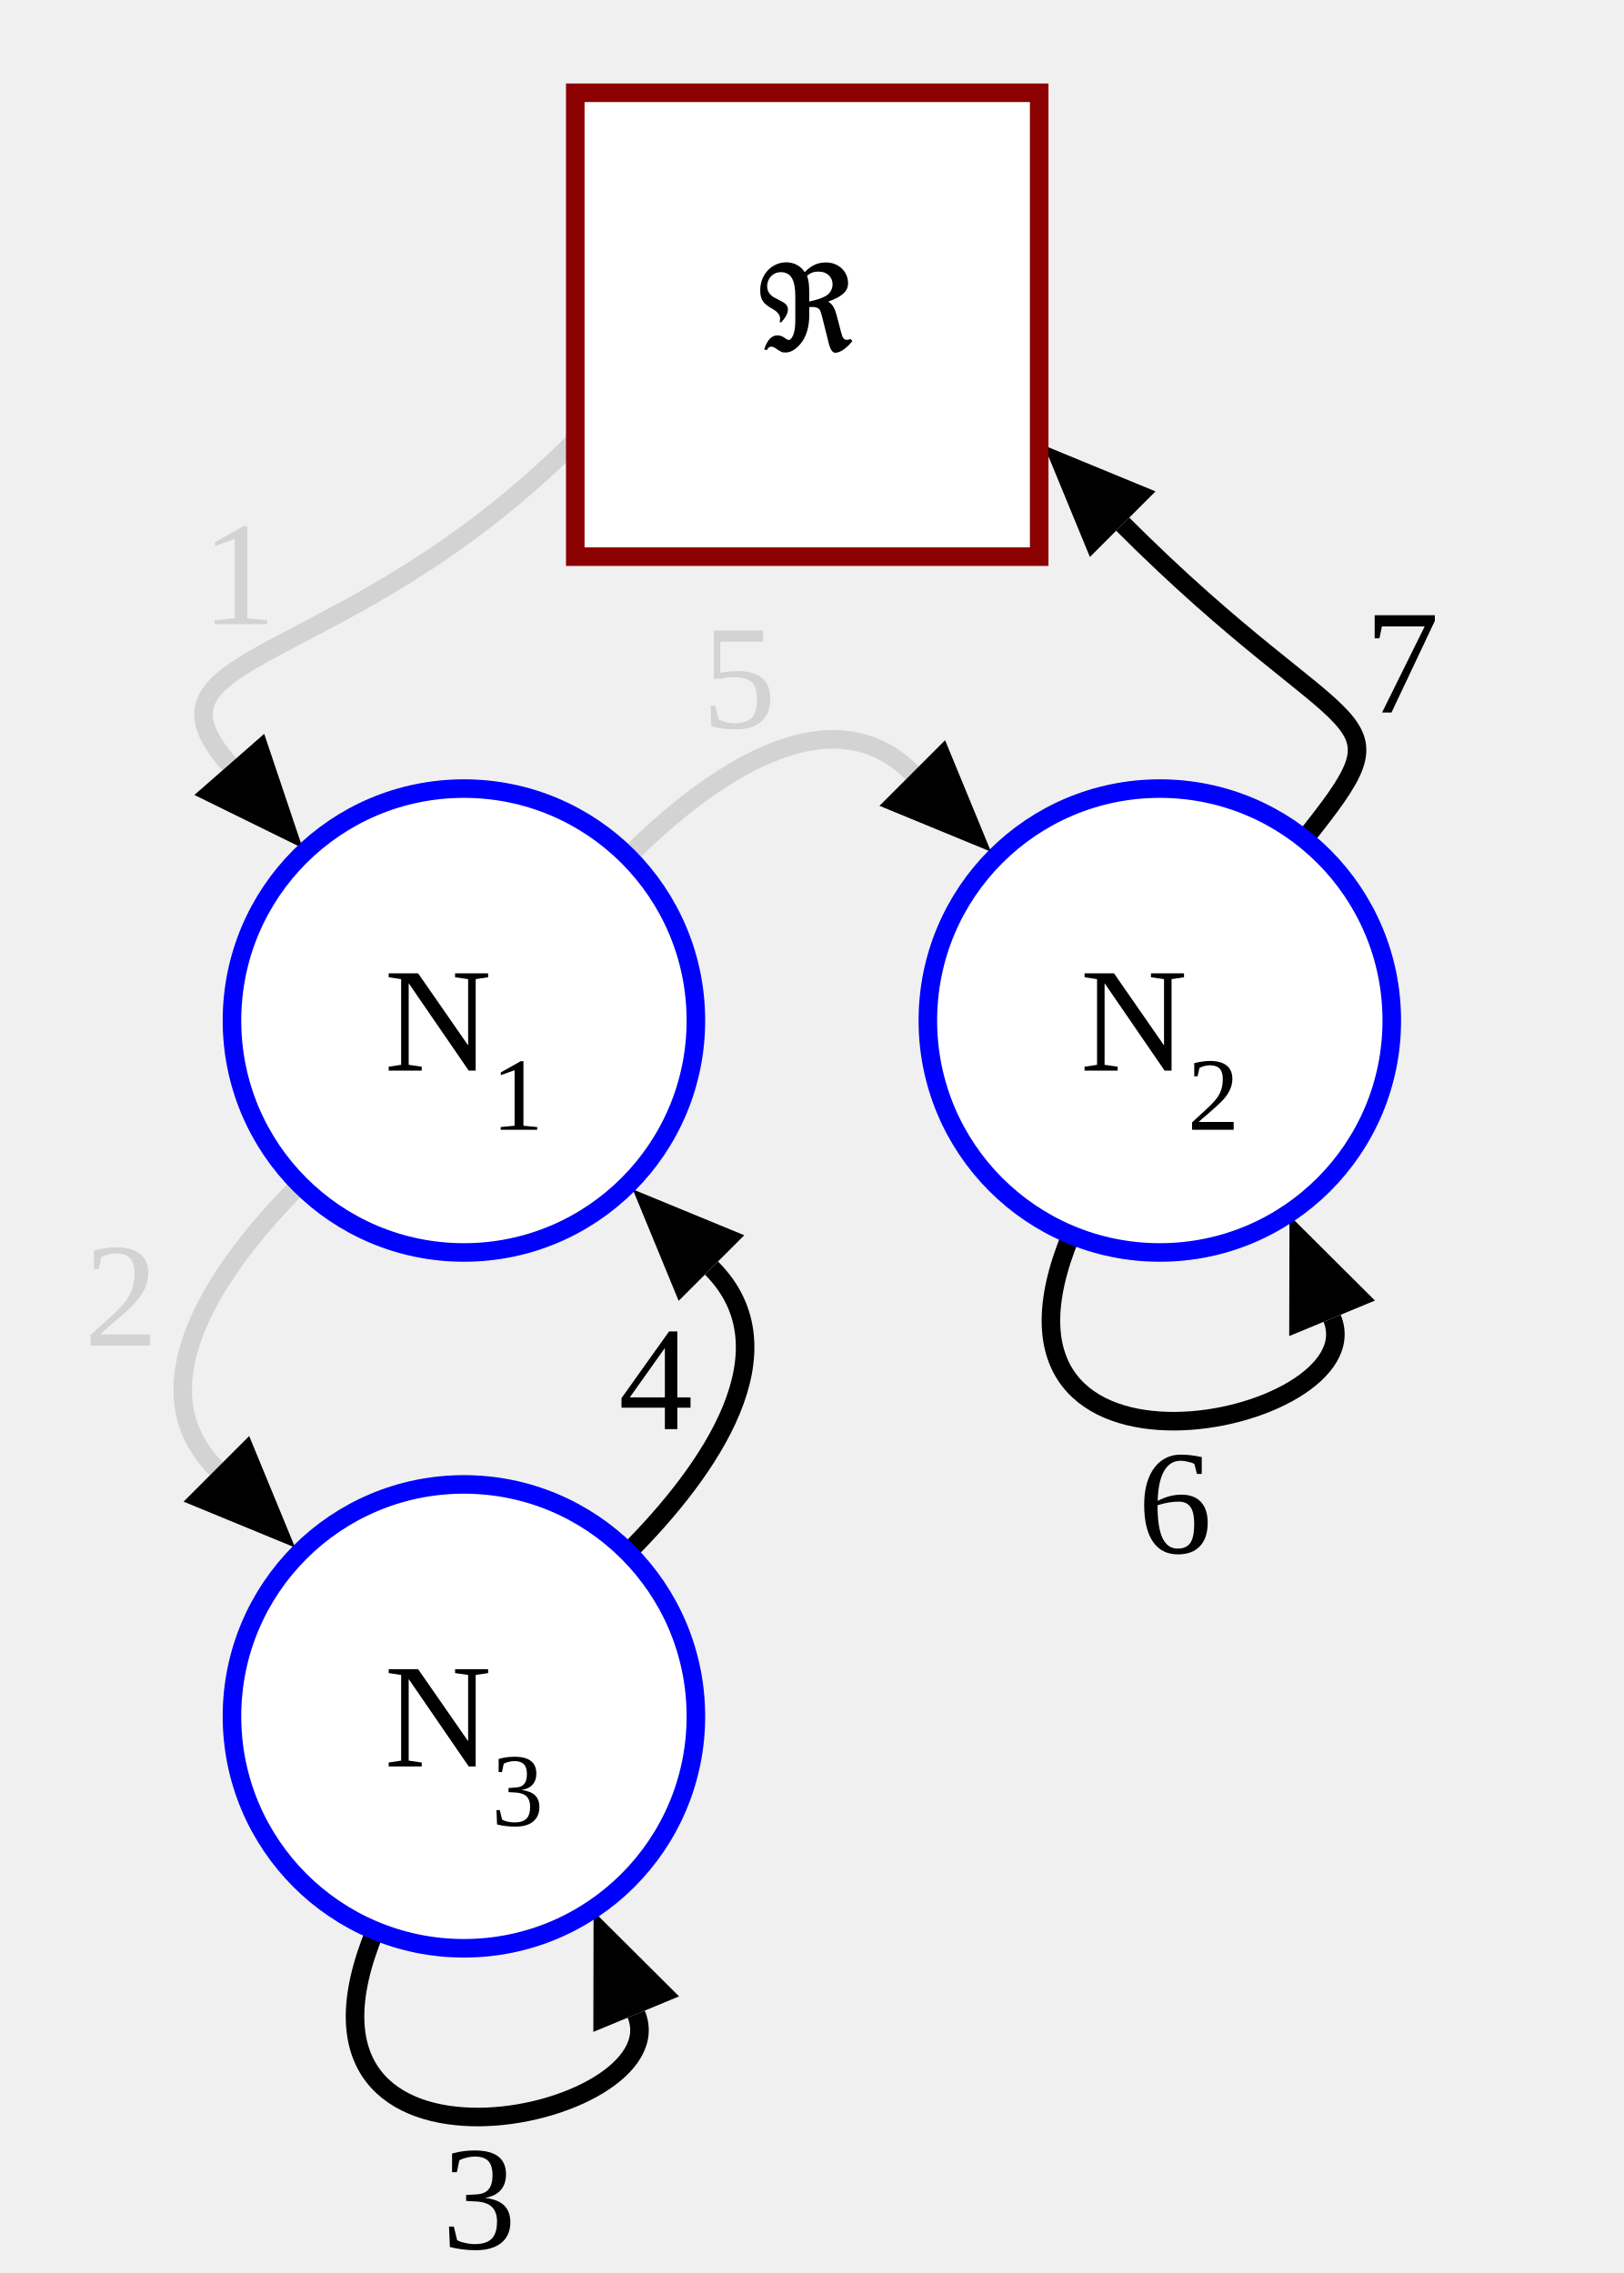
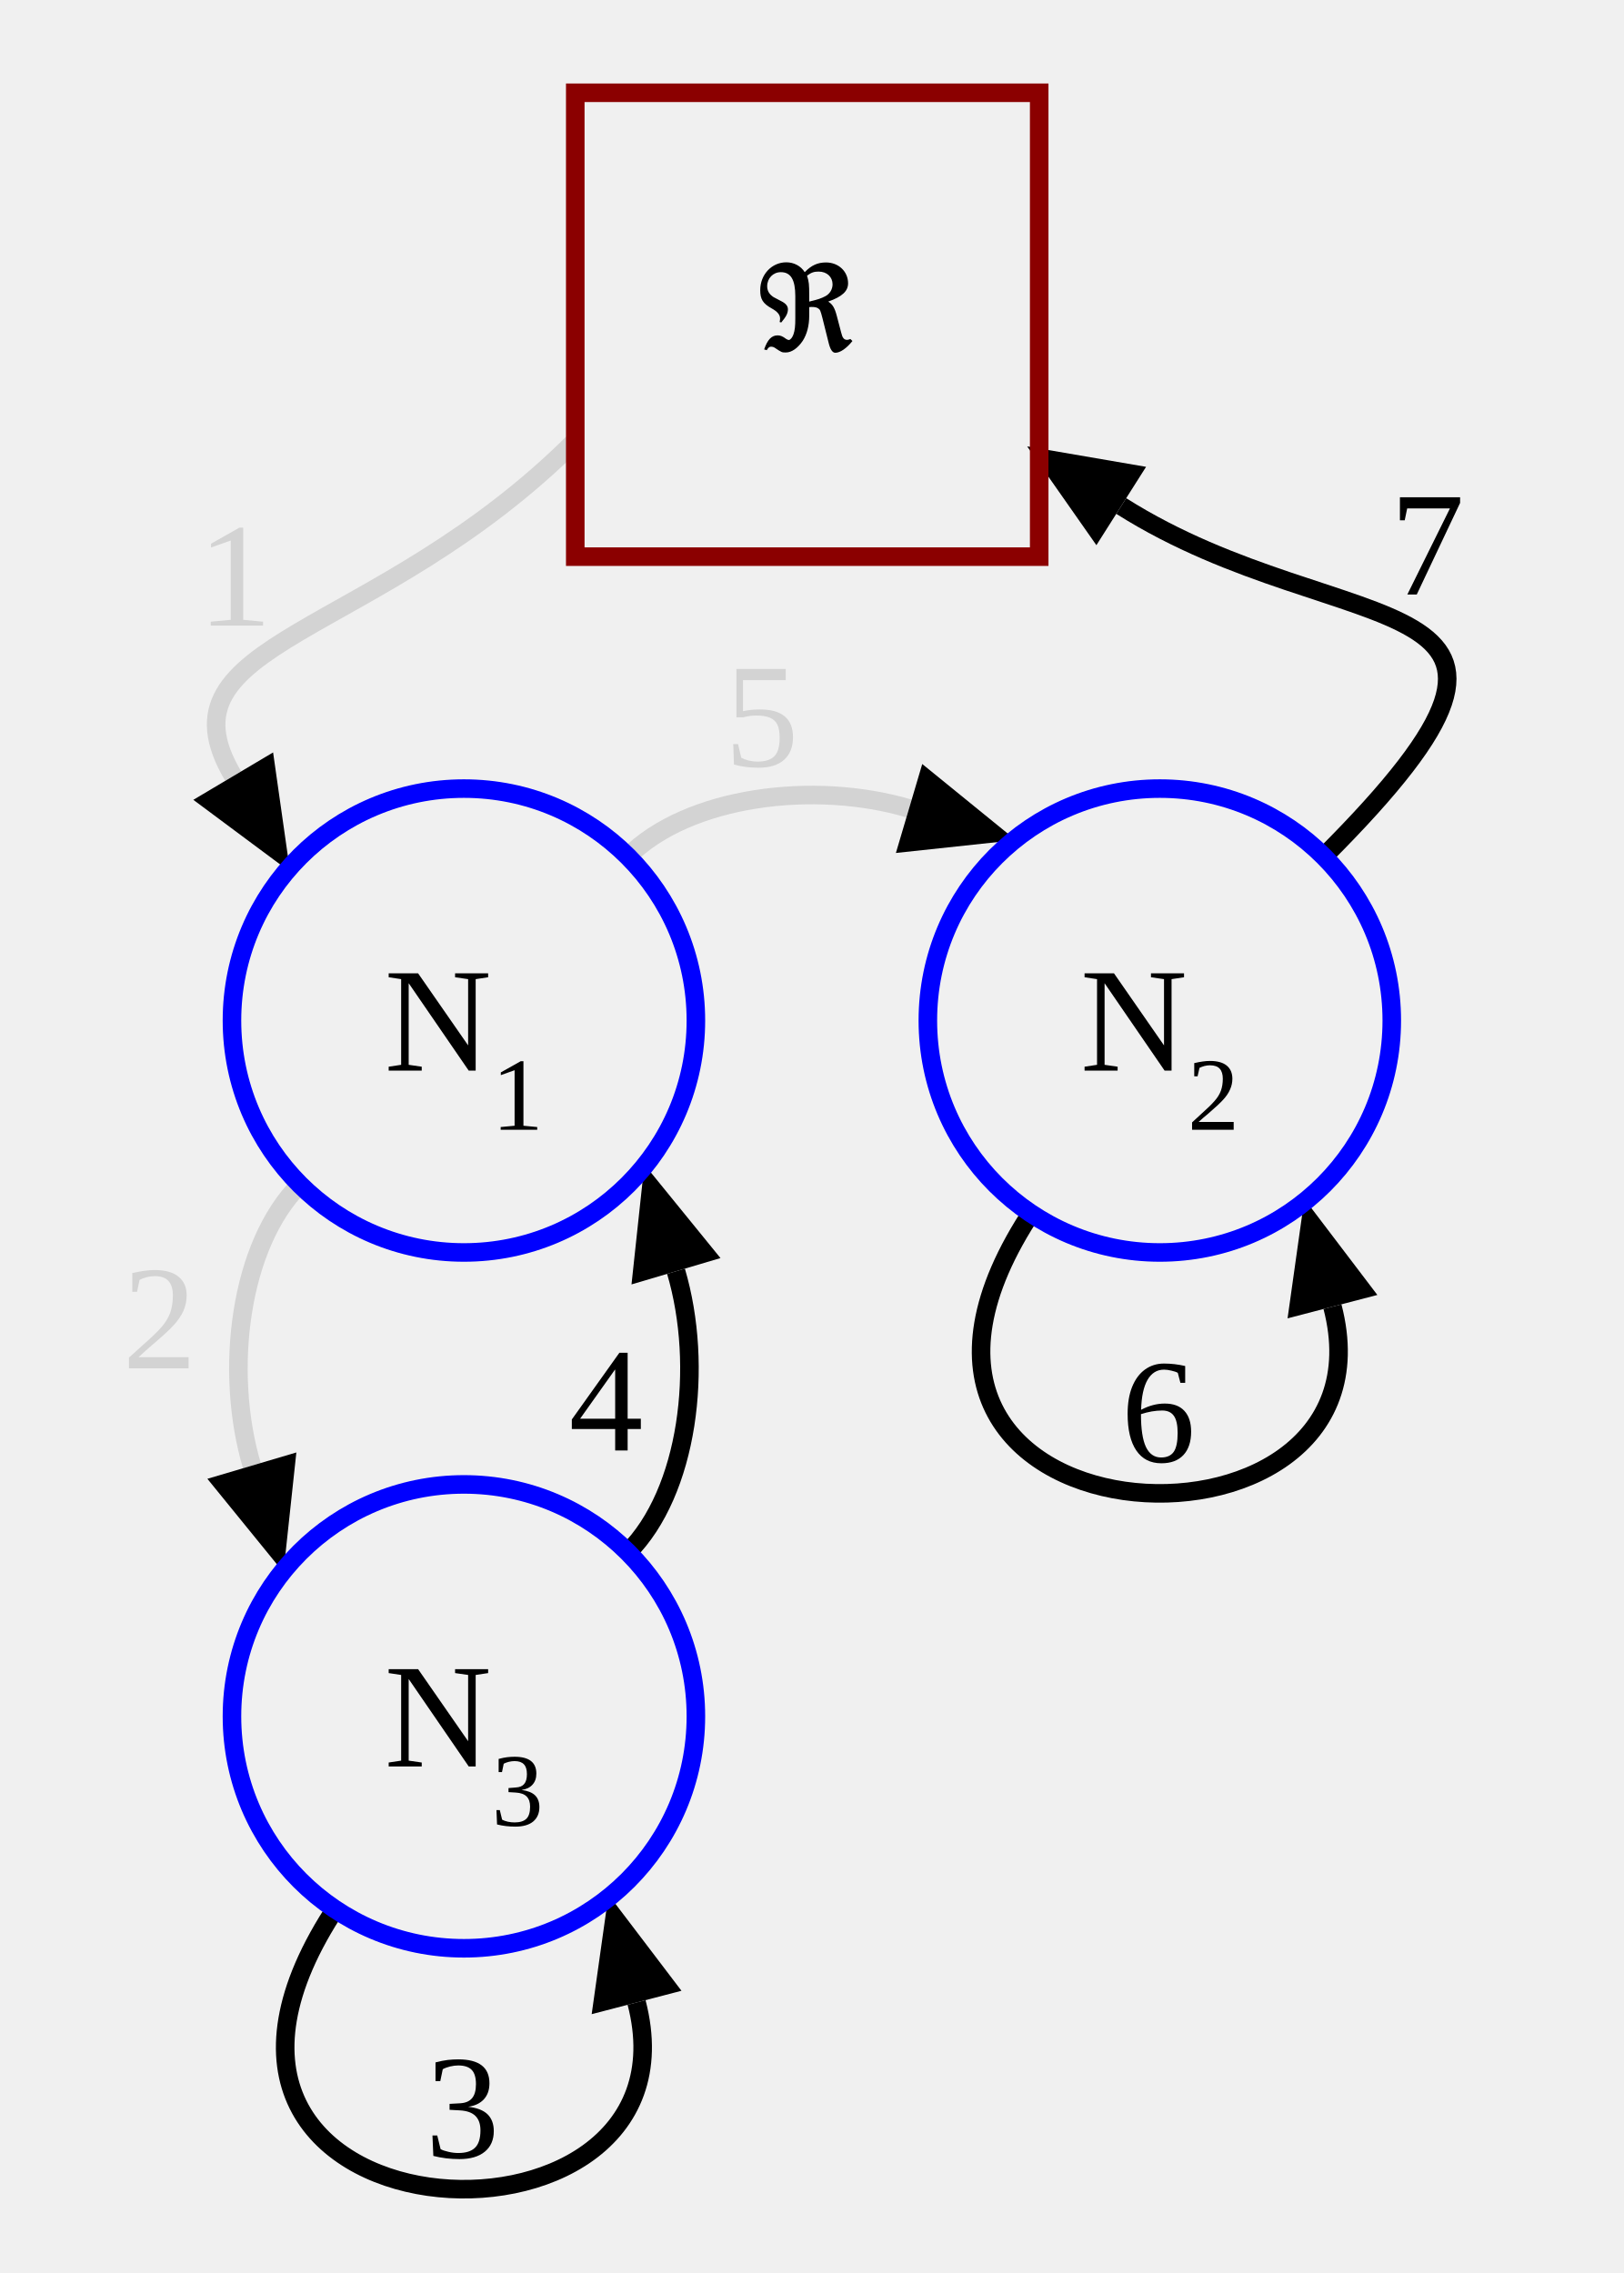
<svg xmlns="http://www.w3.org/2000/svg" width="175" height="245">
  <defs>
    <marker id="arrowhead" markerWidth="12" markerHeight="10" orient="auto-start-reverse" refY="5" markerUnits="userSpaceOnUse">
-       <polygon points="0 0, 12 5, 0 10" />
+       <polygon points="0 0, 12 5, 0 10" fill="currentColor" stroke="none" />
    </marker>
  </defs>
-   <path d="M 62 47.5 C37 72.5 13.777 69.9 24.713 82.393" fill="none" stroke="lightgrey" stroke-width="2" marker-end="url(#arrowhead)" />
-   <path d="M 32.322 127.678 C23.483 136.517 14.483 149.483 23.322 158.322" fill="none" stroke="lightgrey" stroke-width="2" marker-end="url(#arrowhead)" />
-   <path d="M 40.433 208.097 C27.996 238.123 73.351 228.645 68.567 217.097" fill="none" stroke="black" stroke-width="2" marker-end="url(#arrowhead)" />
-   <path d="M 67.678 167.322 C76.517 158.483 85.517 145.517 76.678 136.678" fill="none" stroke="black" stroke-width="2" marker-end="url(#arrowhead)" />
-   <path d="M 67.678 92.322 C76.517 83.483 89.483 74.483 98.322 83.322" fill="none" stroke="lightgrey" stroke-width="2" marker-end="url(#arrowhead)" />
-   <path d="M 115.433 133.097 C102.996 163.123 148.351 153.645 143.567 142.097" fill="none" stroke="black" stroke-width="2" marker-end="url(#arrowhead)" />
-   <path d="M 140.342 90.762 C152.431 75.604 146 81.5 121 56.5" fill="none" stroke="black" stroke-width="2" marker-end="url(#arrowhead)" />
-   <text font-size="16" text-anchor="middle" x="25.737" y="61.873" dominant-baseline="central" fill="lightgrey">
+   <path d="M 62 47.5 C40.542 68.958 16.381 68.926 25.135 83.656" fill="none" stroke="lightgrey" stroke-width="2" marker-end="url(#arrowhead)" />
+   <path d="M 32.322 127.678 C25.835 134.165 24.109 147.725 27.145 157.976" fill="none" stroke="lightgrey" stroke-width="2" marker-end="url(#arrowhead)" />
+   <path d="M 36.378 205.387 C11.704 242.315 76.413 245.799 68.607 215.84" fill="none" stroke="black" stroke-width="2" marker-end="url(#arrowhead)" />
+   <path d="M 67.678 167.322 C74.165 160.835 75.891 147.275 72.855 137.024" fill="none" stroke="black" stroke-width="2" marker-end="url(#arrowhead)" />
+   <path d="M 67.678 92.322 C74.165 85.835 87.725 84.109 97.976 87.145" fill="none" stroke="lightgrey" stroke-width="2" marker-end="url(#arrowhead)" />
+   <path d="M 111.378 130.387 C86.704 167.315 151.413 170.799 143.607 140.84" fill="none" stroke="black" stroke-width="2" marker-end="url(#arrowhead)" />
+   <path d="M 142.678 92.322 C173.125 61.875 145.024 69.87 120.842 54.541" fill="none" stroke="black" stroke-width="2" marker-end="url(#arrowhead)" />
+   <text font-size="16" text-anchor="middle" x="25.306" y="62.034" dominant-baseline="central" fill="lightgrey">
1<tspan dy="8" font-size=".7em" />
  </text>
-   <text font-size="16" text-anchor="middle" x="13.059" y="139.643" dominant-baseline="central" fill="lightgrey">
+   <text font-size="16" text-anchor="middle" x="17.194" y="142.091" dominant-baseline="central" fill="lightgrey">
2<tspan dy="8" font-size=".7em" />
  </text>
-   <text font-size="16" text-anchor="middle" x="51.63" y="236.987" dominant-baseline="central" fill="black">
+   <text font-size="16" text-anchor="middle" x="49.845" y="227.168" dominant-baseline="central" fill="black">
3<tspan dy="8" font-size=".7em" />
  </text>
-   <text font-size="16" text-anchor="middle" x="70.672" y="148.643" dominant-baseline="central" fill="black">
+   <text font-size="16" text-anchor="middle" x="65.316" y="150.945" dominant-baseline="central" fill="black">
4<tspan dy="8" font-size=".7em" />
  </text>
-   <text font-size="16" text-anchor="middle" x="79.643" y="73.059" dominant-baseline="central" fill="lightgrey">
+   <text font-size="16" text-anchor="middle" x="82.091" y="77.194" dominant-baseline="central" fill="lightgrey">
5<tspan dy="8" font-size=".7em" />
  </text>
-   <text font-size="16" text-anchor="middle" x="126.63" y="161.987" dominant-baseline="central" fill="black">
+   <text font-size="16" text-anchor="middle" x="124.845" y="152.168" dominant-baseline="central" fill="black">
6<tspan dy="8" font-size=".7em" />
  </text>
-   <text font-size="16" text-anchor="middle" x="151.092" y="71.404" dominant-baseline="central" fill="black">
+   <text font-size="16" text-anchor="middle" x="153.818" y="58.683" dominant-baseline="central" fill="black">
7<tspan dy="8" font-size=".7em" />
  </text>
-   <rect x="62" y="10" fill="white" width="50" height="50" stroke="darkred" stroke-width="2" />
-   <circle cx="50" r="25" stroke="blue" stroke-width="2" cy="110" fill="white" />
-   <circle cx="50" r="25" stroke="blue" stroke-width="2" cy="185" fill="white" />
-   <circle cx="125" r="25" stroke="blue" stroke-width="2" cy="110" fill="white" />
+   <rect x="62" y="10" fill="none" width="50" height="50" stroke="darkred" stroke-width="2" />
+   <circle cx="50" r="25" stroke="blue" stroke-width="2" cy="110" fill="none" />
+   <circle cx="50" r="25" stroke="blue" stroke-width="2" cy="185" fill="none" />
+   <circle cx="125" r="25" stroke="blue" stroke-width="2" cy="110" fill="none" />
  <text font-size="16" text-anchor="middle" x="87" y="35" dominant-baseline="central" fill="">
ℜ<tspan dy="8" font-size=".7em" />
  </text>
  <text font-size="16" text-anchor="middle" x="50" y="110" dominant-baseline="central" fill="">
N<tspan dy="8" font-size=".7em">1</tspan>
  </text>
  <text font-size="16" text-anchor="middle" x="50" y="185" dominant-baseline="central" fill="">
N<tspan dy="8" font-size=".7em">3</tspan>
  </text>
  <text font-size="16" text-anchor="middle" x="125" y="110" dominant-baseline="central" fill="">
N<tspan dy="8" font-size=".7em">2</tspan>
  </text>
</svg>
